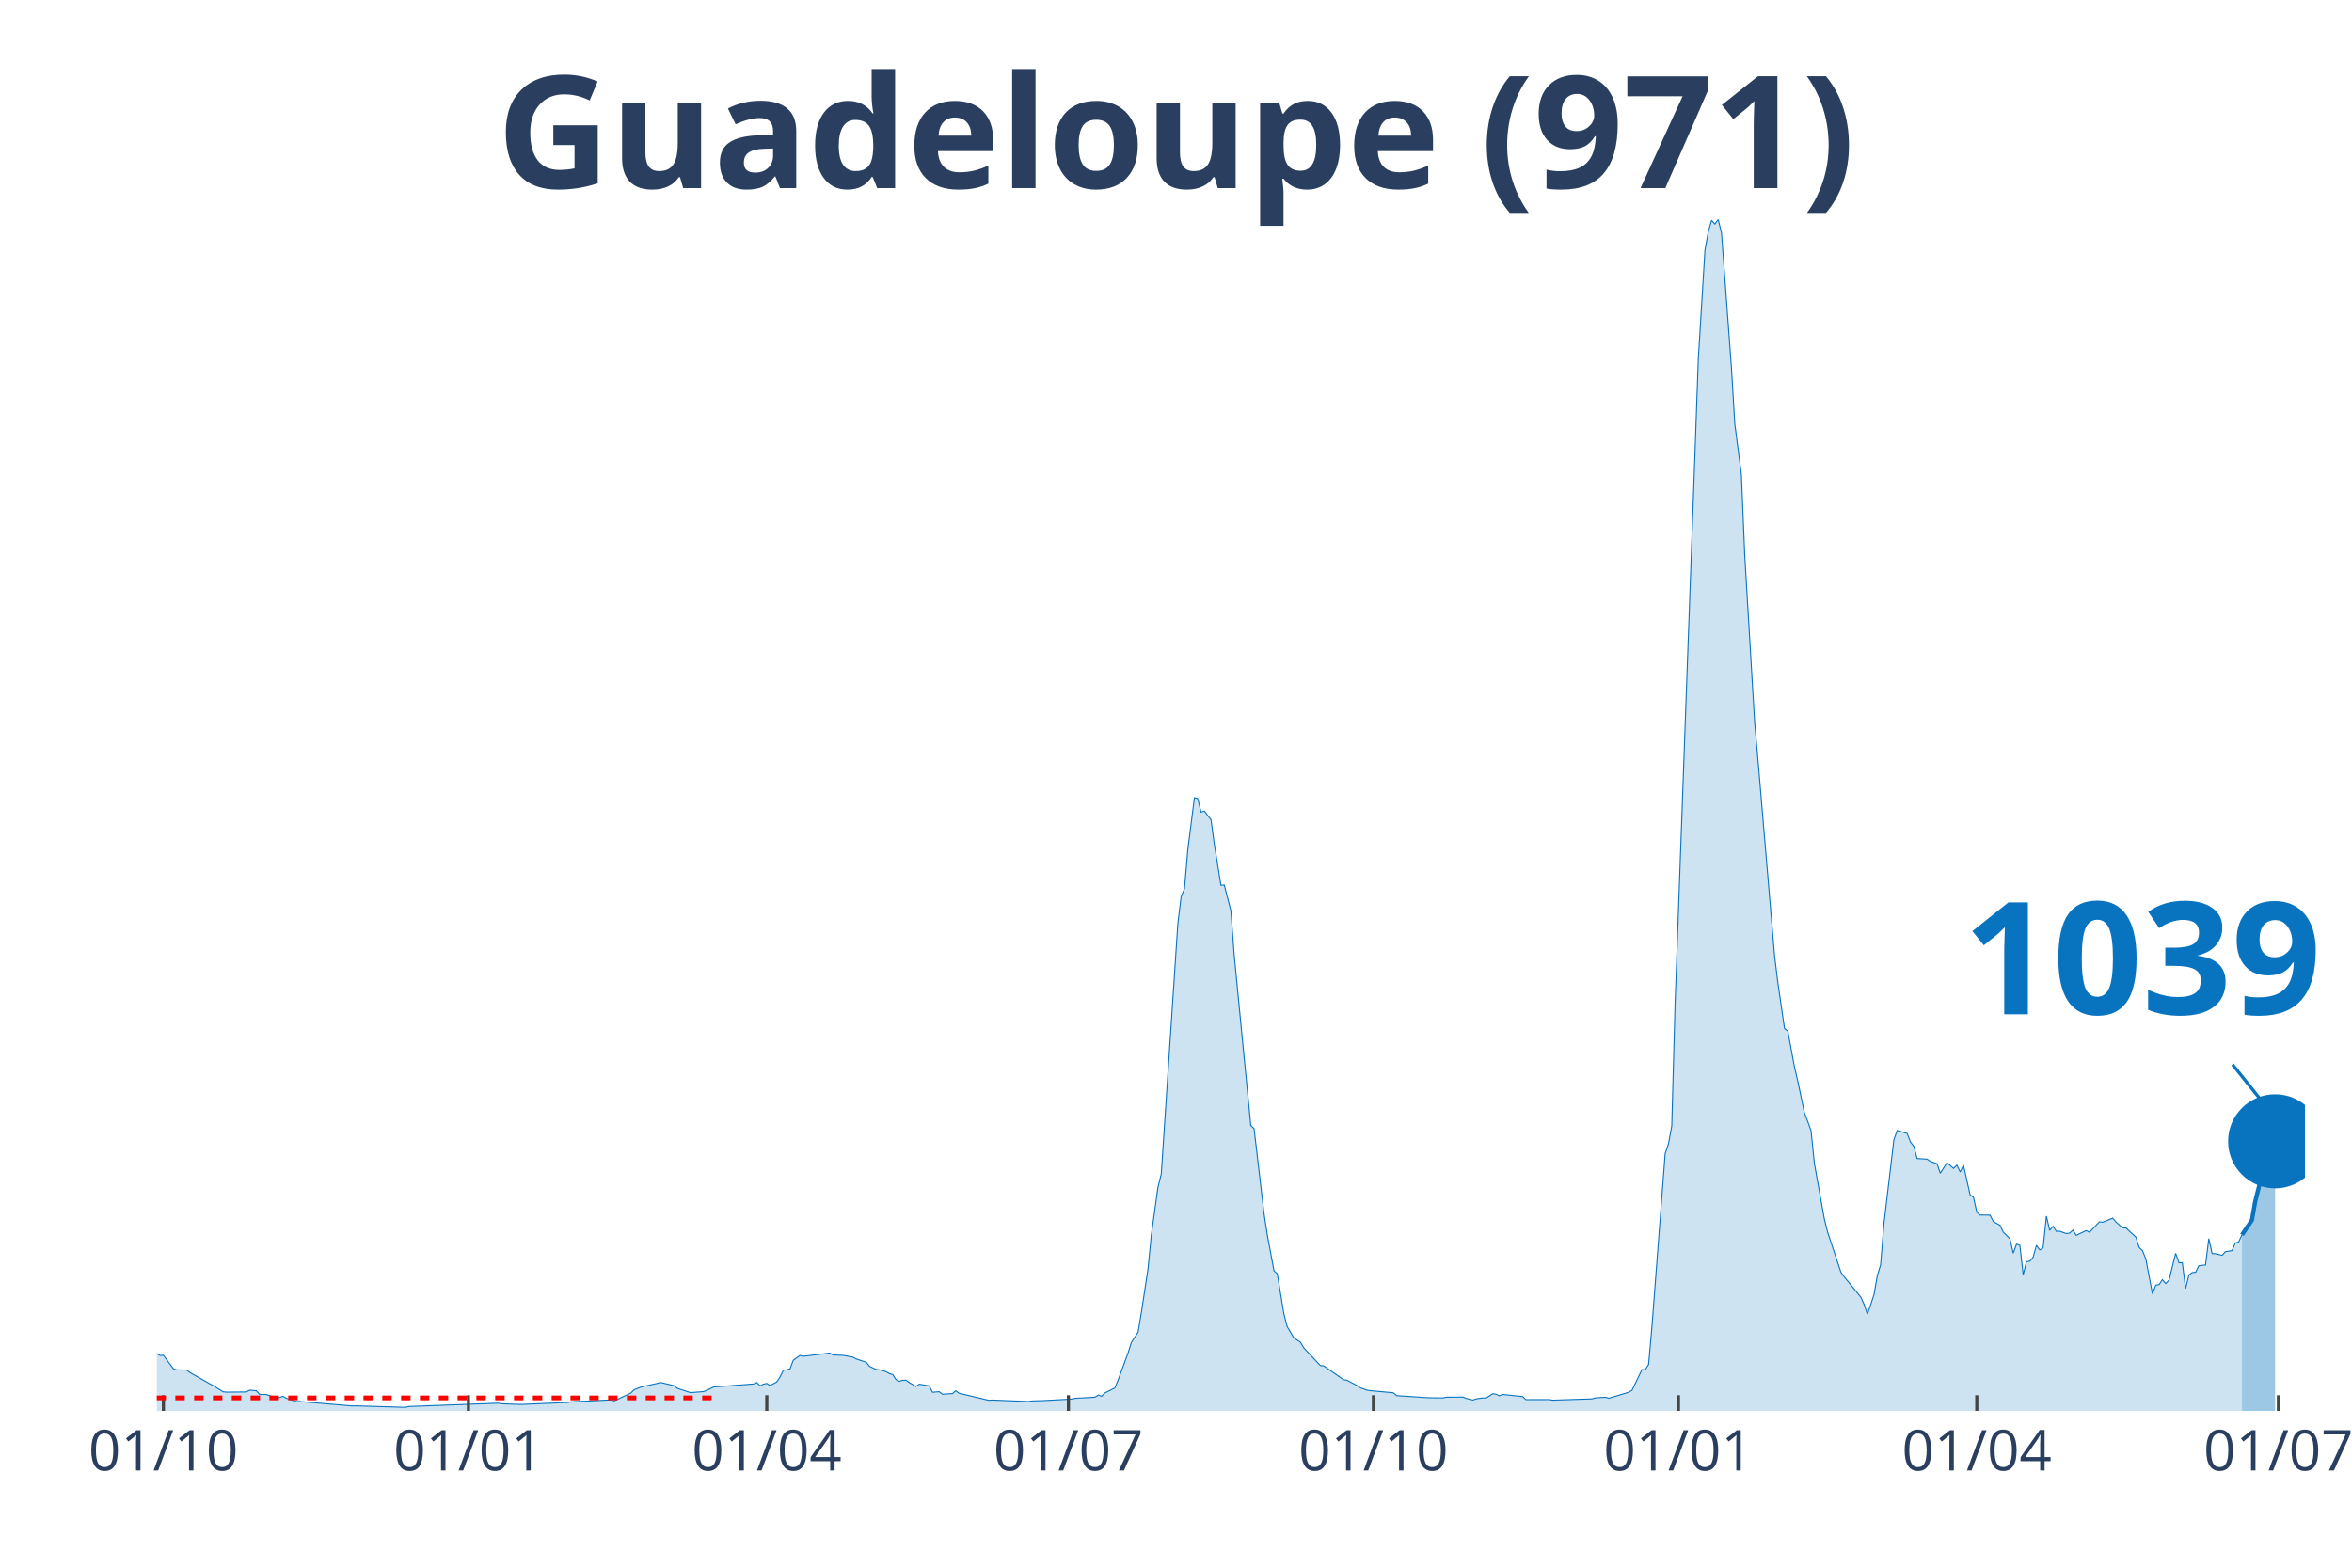
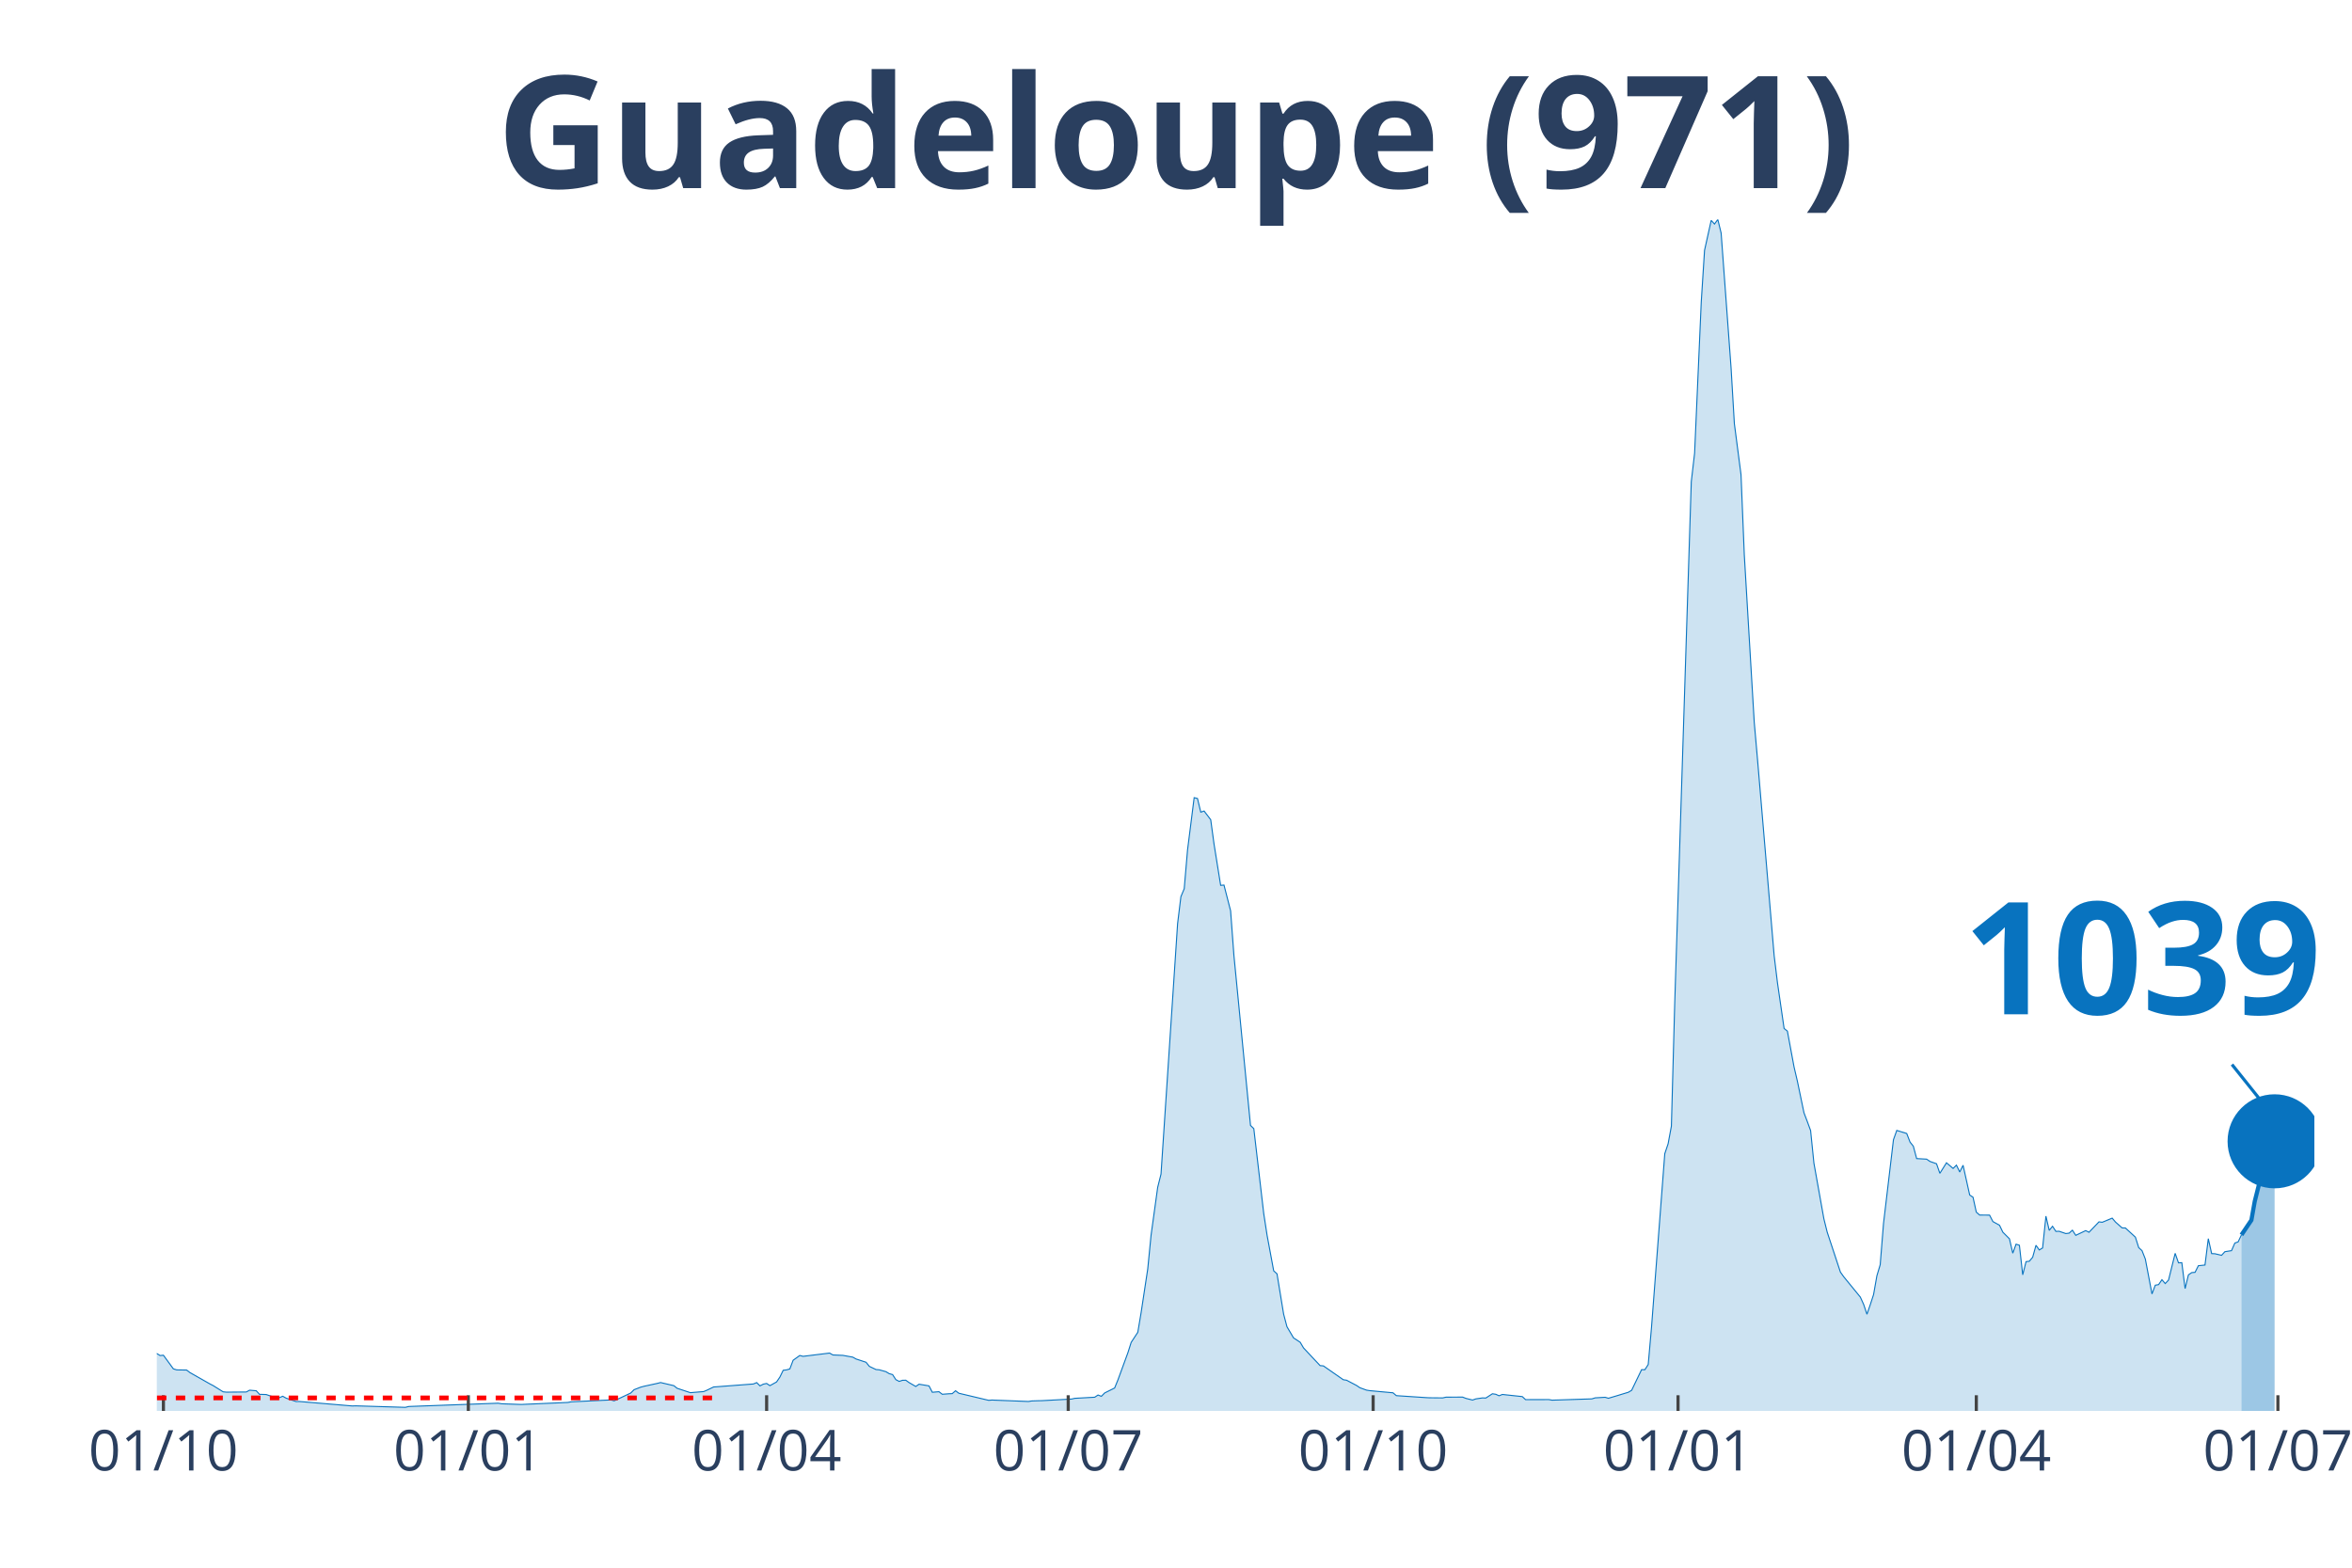
<svg xmlns="http://www.w3.org/2000/svg" class="main-svg" width="1125" height="750" style="" viewBox="0 0 750 500">
  <rect x="0" y="0" width="750" height="500" style="fill: rgb(0, 0, 0); fill-opacity: 0;" />
-   <defs id="defs-872a91">
+   <defs id="defs-a3d61d">
    <g class="clips">
-       <clipPath id="clip872a91xyplot" class="plotclip">
-         <rect width="685" height="380" />
+       <clipPath id="clipa3d61dxyplot" class="plotclip">
+         <rect width="688" height="380" />
      </clipPath>
-       <clipPath class="axesclip" id="clip872a91x">
-         <rect x="50" y="0" width="685" height="500" />
+       <clipPath class="axesclip" id="clipa3d61dx">
+         <rect x="50" y="0" width="688" height="500" />
      </clipPath>
-       <clipPath class="axesclip" id="clip872a91y">
+       <clipPath class="axesclip" id="clipa3d61dy">
        <rect x="0" y="70" width="750" height="380" />
      </clipPath>
-       <clipPath class="axesclip" id="clip872a91xy">
-         <rect x="50" y="70" width="685" height="380" />
+       <clipPath class="axesclip" id="clipa3d61dxy">
+         <rect x="50" y="70" width="688" height="380" />
      </clipPath>
    </g>
    <g class="gradients" />
  </defs>
  <g class="bglayer">
-     <rect class="bg" x="50" y="70" width="685" height="380" style="fill: rgb(0, 0, 0); fill-opacity: 0; stroke-width: 0;" />
+     <rect class="bg" x="50" y="70" width="688" height="380" style="fill: rgb(0, 0, 0); fill-opacity: 0; stroke-width: 0;" />
  </g>
  <g class="layer-below">
    <g class="imagelayer" />
    <g class="shapelayer" />
  </g>
  <g class="cartesianlayer">
    <g class="subplot xy">
      <g class="layer-subplot">
        <g class="shapelayer" />
        <g class="imagelayer" />
      </g>
      <g class="gridlayer">
        <g class="x">
          <path class="xgrid crisp" transform="translate(52.11,0)" d="M0,70v380" style="stroke: rgb(255, 255, 255); stroke-opacity: 1; stroke-width: 1px;" />
-           <path class="xgrid crisp" transform="translate(149.37,0)" d="M0,70v380" style="stroke: rgb(255, 255, 255); stroke-opacity: 1; stroke-width: 1px;" />
-           <path class="xgrid crisp" transform="translate(244.51,0)" d="M0,70v380" style="stroke: rgb(255, 255, 255); stroke-opacity: 1; stroke-width: 1px;" />
-           <path class="xgrid crisp" transform="translate(340.7,0)" d="M0,70v380" style="stroke: rgb(255, 255, 255); stroke-opacity: 1; stroke-width: 1px;" />
-           <path class="xgrid crisp" transform="translate(437.96,0)" d="M0,70v380" style="stroke: rgb(255, 255, 255); stroke-opacity: 1; stroke-width: 1px;" />
-           <path class="xgrid crisp" transform="translate(535.21,0)" d="M0,70v380" style="stroke: rgb(255, 255, 255); stroke-opacity: 1; stroke-width: 1px;" />
-           <path class="xgrid crisp" transform="translate(630.35,0)" d="M0,70v380" style="stroke: rgb(255, 255, 255); stroke-opacity: 1; stroke-width: 1px;" />
-           <path class="xgrid crisp" transform="translate(726.54,0)" d="M0,70v380" style="stroke: rgb(255, 255, 255); stroke-opacity: 1; stroke-width: 1px;" />
+           <path class="xgrid crisp" transform="translate(149.34,0)" d="M0,70v380" style="stroke: rgb(255, 255, 255); stroke-opacity: 1; stroke-width: 1px;" />
+           <path class="xgrid crisp" transform="translate(244.46,0)" d="M0,70v380" style="stroke: rgb(255, 255, 255); stroke-opacity: 1; stroke-width: 1px;" />
+           <path class="xgrid crisp" transform="translate(340.63,0)" d="M0,70v380" style="stroke: rgb(255, 255, 255); stroke-opacity: 1; stroke-width: 1px;" />
+           <path class="xgrid crisp" transform="translate(437.86,0)" d="M0,70v380" style="stroke: rgb(255, 255, 255); stroke-opacity: 1; stroke-width: 1px;" />
+           <path class="xgrid crisp" transform="translate(535.09,0)" d="M0,70v380" style="stroke: rgb(255, 255, 255); stroke-opacity: 1; stroke-width: 1px;" />
+           <path class="xgrid crisp" transform="translate(630.2,0)" d="M0,70v380" style="stroke: rgb(255, 255, 255); stroke-opacity: 1; stroke-width: 1px;" />
+           <path class="xgrid crisp" transform="translate(726.37,0)" d="M0,70v380" style="stroke: rgb(255, 255, 255); stroke-opacity: 1; stroke-width: 1px;" />
        </g>
        <g class="y" />
      </g>
      <g class="zerolinelayer" />
      <path class="xlines-below" />
      <path class="ylines-below" />
      <g class="overlines-below" />
      <g class="xaxislayer-below" />
      <g class="yaxislayer-below" />
      <g class="overaxes-below" />
-       <g class="plot" transform="translate(50, 70)" clip-path="url('#clip872a91xyplot')">
+       <g class="plot" transform="translate(50, 70)" clip-path="url('#clipa3d61dxyplot')">
        <g class="scatterlayer mlayer">
-           <g class="trace scatter trace051fb8" style="stroke-miterlimit: 2;">
+           <g class="trace scatter trace77b19b" style="stroke-miterlimit: 2;">
            <g class="fills">
              <g>
-                 <path class="js-fill" d="M664.92,380L-143.77,380L-143.77,380L-56.03,378.59L-54.97,377.85L-47.57,374.09L-46.51,373.1L-42.28,372.67L-41.23,371.02L-37,366.08L-35.94,365.81L-34.88,365.64L-33.83,363.93L-27.48,360.7L-26.43,361.31L-24.31,360.32L-23.26,359.25L-22.2,359.71L-21.14,359.05L-17.97,357.47L-16.91,356.26L-14.8,354.9L-13.74,355.41L-10.57,353.89L-9.51,355.25L-7.4,356.13L-6.34,356.06L-5.29,356.5L-4.23,358.22L-3.17,360.13L-2.11,360.41L1.06,362.34L2.11,362.24L5.29,366.58L6.34,366.91L9.51,366.96L10.57,367.77L16.91,371.37L17.97,371.92L21.14,373.9L22.2,374.01L28.54,373.96L29.6,373.39L31.71,373.57L32.77,374.71L34.88,374.77L35.94,375.13L38.06,375.78L39.11,375.76L40.17,375.32L41.23,375.92L44.4,377.01L45.46,376.99L62.37,378.42L63.43,378.38L79.28,378.86L80.34,378.59L108.88,377.54L109.94,377.72L115.22,377.91L116.28,377.94L131.08,377.3L132.14,377.1L144.82,376.49L145.88,376.79L151.17,374.29L152.22,373.24L154.34,372.42L155.39,372.14L159.62,371.22L160.68,370.95L164.91,371.94L165.96,372.78L170.19,374.18L171.25,374.09L174.42,373.83L175.48,373.39L177.59,372.36L178.65,372.29L190.28,371.41L191.33,370.97L192.39,372.01L193.45,371.46L194.51,371.24L195.56,371.94L197.68,370.76L198.73,369.2L199.79,367.04L200.85,366.91L201.91,366.61L202.96,363.84L205.08,362.32L206.13,362.59L214.59,361.55L215.65,362.15L217.76,362.24L218.82,362.28L221.99,362.85L223.05,363.44L226.22,364.48L227.28,365.79L229.39,366.8L230.45,366.89L232.56,367.48L233.62,368.12L234.68,368.41L235.73,370.03L236.79,370.58L237.85,370.23L238.9,370.21L239.96,370.97L242.08,372.2L243.13,371.48L246.3,372.01L247.36,374.05L249.48,373.87L250.53,374.69L252.65,374.53L253.7,374.49L254.76,373.57L255.82,374.36L265.33,376.62L266.39,376.53L278.02,376.99L279.07,376.82L281.19,376.75L282.25,376.73L291.76,376.22L292.82,375.98L299.16,375.63L300.22,374.93L301.27,375.34L302.33,374.27L305.5,372.69L306.56,370.12L309.73,361.47L310.79,358.13L312.9,354.92L313.96,348.62L316.07,334.72L317.13,323.94L319.24,308.68L320.3,304.46L325.59,224.57L326.64,215.99L327.7,213.46L328.76,201.08L330.87,184.41L331.93,184.67L332.99,189.02L334.04,188.67L336.16,191.44L337.21,199.21L339.33,212.37L340.39,212.28L342.5,220.49L343.56,234.72L348.84,288.94L349.9,289.97L353.07,317.07L354.13,323.96L356.24,335.31L357.3,336.28L359.41,349.13L360.47,353.14L362.58,356.72L363.64,357.4L364.7,358.11L365.76,359.91L371.04,365.55L372.1,365.64L378.44,370.05L379.5,370.21L382.67,371.88L383.73,372.6L385.84,373.37L386.9,373.54L394.3,374.22L395.35,375.13L404.87,375.76L405.93,375.81L410.15,375.85L411.21,375.61L416.5,375.59L417.55,376L419.67,376.53L420.73,376.16L422.84,375.85L423.9,375.89L426.01,374.53L427.07,374.69L428.13,375.17L429.18,374.75L435.52,375.43L436.58,376.4L443.98,376.38L445.04,376.57L457.72,376.16L458.78,375.83L461.95,375.65L463.01,375.96L466.18,375.02L467.24,374.69L469.35,374.05L470.41,373.43L473.58,366.85L474.64,366.85L475.69,365.2L476.75,353.34L480.98,297.96L482.04,294.82L483.09,289.16L484.15,250.05L490.49,74.55L491.55,44.62L493.67,9.84L494.72,4L495.78,0.29L496.84,1.45L497.89,0L498.95,4.33L502.12,47.34L503.18,65.11L505.29,81.38L506.35,107.01L509.52,160.37L510.58,172.4L515.86,234.81L516.92,243.42L519.04,258.02L520.09,258.87L522.21,270.29L523.26,274.77L525.38,284.92L526.44,287.68L527.49,290.58L528.55,300.99L531.72,318.71L532.78,322.97L537.01,335.73L538.06,337.22L543.35,343.68L544.41,346.01L545.46,349.17L546.52,346.14L547.58,342.89L548.63,336.89L549.69,333.38L550.75,320.21L553.92,293.5L554.98,290.54L558.15,291.51L559.21,294.25L560.26,295.57L561.32,299.52L564.49,299.7L565.55,300.42L567.66,301.17L568.72,304.22L570.83,300.86L571.89,301.76L572.95,302.66L574,301.61L575.06,303.8L576.12,301.65L578.23,311.14L579.29,311.84L580.35,316.6L581.4,317.53L584.58,317.55L585.63,319.61L587.75,320.78L588.8,322.99L590.92,325.1L591.98,329.69L593.03,326.82L594.09,327.17L595.15,336.59L596.2,332.39L597.26,332.26L598.32,330.99L599.38,327.17L600.43,328.66L601.49,328.02L602.55,317.88L603.6,322.42L604.66,321.11L605.72,322.73L606.77,322.71L608.89,323.43L609.95,323.3L611,322.36L612.06,324L615.23,322.49L616.29,323.02L619.46,319.7L620.52,319.83L623.69,318.51L624.75,319.77L626.86,321.63L627.92,321.66L631.09,324.58L632.15,327.91L633.2,328.88L634.26,331.56L636.37,342.69L637.43,339.9L638.49,339.71L639.54,338.15L640.6,339.38L641.66,338.26L643.77,329.74L644.83,332.77L645.89,332.72L646.94,340.98L648,336.61L649.06,335.88L650.12,335.8L651.17,333.69L653.29,333.47L654.34,325.06L655.4,329.82L656.46,329.87L658.57,330.37L659.63,329.21L661.74,328.88L662.8,326.46L663.86,326.09L664.92,323.85" style="fill: rgb(8, 115, 191); fill-opacity: 0.2; stroke-width: 0;" />
+                 <path class="js-fill" d="M664.75,380L-143.73,380L-143.73,380L-56.01,378.59L-54.96,377.85L-47.56,374.09L-46.5,373.1L-41.22,371.02L-40.16,369.44L-36.99,366.08L-35.93,365.81L-34.88,365.64L-33.82,363.93L-27.48,360.7L-26.42,361.31L-24.31,360.32L-23.25,359.25L-22.19,359.71L-21.14,359.05L-17.97,357.47L-16.91,356.26L-14.8,354.9L-13.74,355.41L-10.57,353.89L-9.51,355.25L-7.4,356.13L-6.34,356.06L-5.28,356.5L-4.23,358.22L-3.17,360.13L-2.11,360.41L1.06,362.34L2.11,362.24L5.28,366.58L6.34,366.91L9.51,366.96L10.57,367.77L16.91,371.37L17.97,371.92L21.14,373.9L22.19,374.01L28.53,373.96L29.59,373.39L31.71,373.57L32.76,374.71L34.88,374.77L35.93,375.13L38.05,375.78L39.1,375.76L40.16,375.32L41.22,375.92L44.39,377.01L45.44,376.99L62.35,378.42L63.41,378.38L79.26,378.86L80.32,378.59L108.85,377.54L109.91,377.72L115.2,377.91L116.25,377.94L131.05,377.3L132.1,377.1L144.79,376.49L145.84,376.79L151.13,374.29L152.18,373.24L154.3,372.42L155.35,372.14L159.58,371.22L160.64,370.95L164.87,371.94L165.92,372.78L170.15,374.18L171.21,374.09L174.38,373.83L175.43,373.39L177.55,372.36L178.61,372.29L190.23,371.41L191.29,370.97L192.34,372.01L193.4,371.46L194.46,371.24L195.51,371.94L197.63,370.76L198.69,369.2L199.74,367.04L200.8,366.91L201.86,366.61L202.91,363.84L205.03,362.32L206.08,362.59L214.54,361.55L215.59,362.15L217.71,362.24L218.76,362.28L221.94,362.85L222.99,363.44L226.16,364.48L227.22,365.79L229.33,366.8L230.39,366.89L232.5,367.48L233.56,368.12L234.62,368.41L235.67,370.03L236.73,370.58L237.79,370.23L238.84,370.21L239.9,370.97L242.02,372.2L243.07,371.48L246.24,372.01L247.3,374.05L249.41,373.87L250.47,374.69L252.58,374.53L253.64,374.49L254.7,373.57L255.75,374.36L265.27,376.62L266.32,376.53L277.95,376.99L279,376.82L281.12,376.75L282.18,376.73L291.69,376.22L292.74,375.98L299.08,375.63L300.14,374.93L301.2,375.34L302.25,374.27L305.43,372.69L306.48,370.12L309.65,361.47L310.71,358.13L312.82,354.92L313.88,348.62L315.99,334.72L317.05,323.94L319.16,308.68L320.22,304.46L325.51,224.57L326.56,215.99L327.62,213.46L328.68,201.08L330.79,184.41L331.85,184.67L332.9,189.02L333.96,188.67L336.07,191.44L337.13,199.21L339.24,212.37L340.3,212.28L342.41,220.49L343.47,234.72L348.76,288.94L349.81,289.97L352.98,317.07L354.04,323.96L356.15,335.31L357.21,336.28L359.32,349.13L360.38,353.14L362.49,356.72L363.55,357.4L364.61,358.11L365.67,359.91L370.95,365.55L372.01,365.64L378.35,370.05L379.4,370.21L382.57,371.88L383.63,372.6L385.75,373.37L386.8,373.54L394.2,374.22L395.26,375.13L404.77,375.76L405.82,375.81L410.05,375.85L411.11,375.61L416.39,375.59L417.45,376L419.56,376.53L420.62,376.16L422.73,375.85L423.79,375.89L425.9,374.53L426.96,374.69L428.02,375.17L429.08,374.75L435.42,375.43L436.47,376.4L443.87,376.38L444.93,376.57L457.61,376.16L458.67,375.83L461.84,375.65L462.89,375.96L466.06,375.02L467.12,374.69L469.24,374.05L470.29,373.43L473.46,366.85L474.52,366.85L475.58,365.2L476.63,353.34L480.86,297.96L481.92,294.82L482.97,289.16L484.03,250.05L489.31,83.66L490.37,74.55L492.49,26.33L493.54,9.84L495.66,0.29L496.71,1.45L497.77,0L498.83,4.33L502,47.34L503.05,65.11L505.17,81.38L506.22,107.01L509.39,160.37L510.45,172.4L515.74,234.81L516.79,243.42L518.91,258.02L519.96,258.87L522.08,270.29L523.13,274.77L525.25,284.92L526.3,287.68L527.36,290.58L528.42,300.99L531.59,318.71L532.65,322.97L536.87,335.73L537.93,337.22L543.21,343.68L544.27,346.01L545.33,349.17L546.38,346.14L547.44,342.89L548.5,336.89L549.55,333.38L550.61,320.21L553.78,293.5L554.84,290.54L558.01,291.51L559.07,294.25L560.12,295.57L561.18,299.52L564.35,299.7L565.41,300.42L567.52,301.17L568.58,304.22L570.69,300.86L571.75,301.76L572.8,302.66L573.86,301.61L574.92,303.8L575.98,301.65L578.09,311.14L579.15,311.84L580.2,316.6L581.26,317.53L584.43,317.55L585.49,319.61L587.6,320.78L588.66,322.99L590.77,325.1L591.83,329.69L592.88,326.82L593.94,327.17L595,336.59L596.06,332.39L597.11,332.26L598.17,330.99L599.23,327.17L600.28,328.66L601.34,328.02L602.4,317.88L603.45,322.42L604.51,321.11L605.57,322.73L606.62,322.71L608.74,323.43L609.79,323.3L610.85,322.36L611.91,324L615.08,322.49L616.14,323.02L619.31,319.7L620.36,319.83L623.53,318.51L624.59,319.77L626.7,321.63L627.76,321.66L630.93,324.58L631.99,327.91L633.04,328.88L634.1,331.56L636.22,342.69L637.27,339.9L638.33,339.71L639.39,338.15L640.44,339.38L641.5,338.26L643.61,329.74L644.67,332.77L645.73,332.72L646.78,340.98L647.84,336.61L648.9,335.88L649.95,335.8L651.01,333.69L653.12,333.47L654.18,325.06L655.24,329.82L656.29,329.87L658.41,330.37L659.47,329.21L661.58,328.88L662.64,326.46L663.69,326.09L664.75,323.85" style="fill: rgb(8, 115, 191); fill-opacity: 0.2; stroke-width: 0;" />
              </g>
            </g>
            <g class="errorbars" />
            <g class="lines">
-               <path class="js-line" d="M-143.77,380L-56.03,378.59L-54.97,377.85L-47.57,374.09L-46.51,373.1L-42.28,372.67L-41.23,371.02L-37,366.08L-35.94,365.81L-34.88,365.64L-33.83,363.93L-27.48,360.7L-26.43,361.31L-24.31,360.32L-23.26,359.25L-22.2,359.71L-21.14,359.05L-17.97,357.47L-16.91,356.26L-14.8,354.9L-13.74,355.41L-10.57,353.89L-9.51,355.25L-7.4,356.13L-6.34,356.06L-5.29,356.5L-4.23,358.22L-3.17,360.13L-2.11,360.41L1.06,362.34L2.11,362.24L5.29,366.58L6.34,366.91L9.51,366.96L10.57,367.77L16.91,371.37L17.97,371.92L21.14,373.9L22.2,374.01L28.54,373.96L29.6,373.39L31.71,373.57L32.77,374.71L34.88,374.77L35.94,375.13L38.06,375.78L39.11,375.76L40.17,375.32L41.23,375.92L44.4,377.01L45.46,376.99L62.37,378.42L63.43,378.38L79.28,378.86L80.34,378.59L108.88,377.54L109.94,377.72L115.22,377.91L116.28,377.94L131.08,377.3L132.14,377.1L144.82,376.49L145.88,376.79L151.17,374.29L152.22,373.24L154.34,372.42L155.39,372.14L159.62,371.22L160.68,370.95L164.91,371.94L165.96,372.78L170.19,374.18L171.25,374.09L174.42,373.83L175.48,373.39L177.59,372.36L178.65,372.29L190.28,371.41L191.33,370.97L192.39,372.01L193.45,371.46L194.51,371.24L195.56,371.94L197.68,370.76L198.73,369.2L199.79,367.04L200.85,366.91L201.91,366.61L202.96,363.84L205.08,362.32L206.13,362.59L214.59,361.55L215.65,362.15L217.76,362.24L218.82,362.28L221.99,362.85L223.05,363.44L226.22,364.48L227.28,365.79L229.39,366.8L230.45,366.89L232.56,367.48L233.62,368.12L234.68,368.41L235.73,370.03L236.79,370.58L237.85,370.23L238.9,370.21L239.96,370.97L242.08,372.2L243.13,371.48L246.3,372.01L247.36,374.05L249.48,373.87L250.53,374.69L252.65,374.53L253.7,374.49L254.76,373.57L255.82,374.36L265.33,376.62L266.39,376.53L278.02,376.99L279.07,376.82L281.19,376.75L282.25,376.73L291.76,376.22L292.82,375.98L299.16,375.63L300.22,374.93L301.27,375.34L302.33,374.27L305.5,372.69L306.56,370.12L309.73,361.47L310.79,358.13L312.9,354.92L313.96,348.62L316.07,334.72L317.13,323.94L319.24,308.68L320.3,304.46L325.59,224.57L326.64,215.99L327.7,213.46L328.76,201.08L330.87,184.41L331.93,184.67L332.99,189.02L334.04,188.67L336.16,191.44L337.21,199.21L339.33,212.37L340.39,212.28L342.5,220.49L343.56,234.72L348.84,288.94L349.9,289.97L353.07,317.07L354.13,323.96L356.24,335.31L357.3,336.28L359.41,349.13L360.47,353.14L362.58,356.72L363.64,357.4L364.7,358.11L365.76,359.91L371.04,365.55L372.1,365.64L378.44,370.05L379.5,370.21L382.67,371.88L383.73,372.6L385.84,373.37L386.9,373.54L394.3,374.22L395.35,375.13L404.87,375.76L405.93,375.81L410.15,375.85L411.21,375.61L416.5,375.59L417.55,376L419.67,376.53L420.73,376.16L422.84,375.85L423.9,375.89L426.01,374.53L427.07,374.69L428.13,375.17L429.18,374.75L435.52,375.43L436.58,376.4L443.98,376.38L445.04,376.57L457.72,376.16L458.78,375.83L461.95,375.65L463.01,375.96L466.18,375.02L467.24,374.69L469.35,374.05L470.41,373.43L473.58,366.85L474.64,366.85L475.69,365.2L476.75,353.34L480.98,297.96L482.04,294.82L483.09,289.16L484.15,250.05L490.49,74.55L491.55,44.62L493.67,9.84L494.72,4L495.78,0.29L496.84,1.45L497.89,0L498.95,4.33L502.12,47.34L503.18,65.11L505.29,81.38L506.35,107.01L509.52,160.37L510.58,172.4L515.86,234.81L516.92,243.42L519.04,258.02L520.09,258.87L522.21,270.29L523.26,274.77L525.38,284.92L526.44,287.68L527.49,290.58L528.55,300.99L531.72,318.71L532.78,322.97L537.01,335.73L538.06,337.22L543.35,343.68L544.41,346.01L545.46,349.17L546.52,346.14L547.58,342.89L548.63,336.89L549.69,333.38L550.75,320.21L553.92,293.5L554.98,290.54L558.15,291.51L559.21,294.25L560.26,295.57L561.32,299.52L564.49,299.7L565.55,300.42L567.66,301.17L568.72,304.22L570.83,300.86L571.89,301.76L572.95,302.66L574,301.61L575.06,303.8L576.12,301.65L578.23,311.14L579.29,311.84L580.35,316.6L581.4,317.53L584.58,317.55L585.63,319.61L587.75,320.78L588.8,322.99L590.92,325.1L591.98,329.69L593.03,326.82L594.09,327.17L595.15,336.59L596.2,332.39L597.26,332.26L598.32,330.99L599.38,327.17L600.43,328.66L601.49,328.02L602.55,317.88L603.6,322.42L604.66,321.11L605.72,322.73L606.77,322.71L608.89,323.43L609.95,323.3L611,322.36L612.06,324L615.23,322.49L616.29,323.02L619.46,319.7L620.52,319.83L623.69,318.51L624.75,319.77L626.86,321.63L627.92,321.66L631.09,324.58L632.15,327.91L633.2,328.88L634.26,331.56L636.37,342.69L637.43,339.9L638.49,339.71L639.54,338.15L640.6,339.38L641.66,338.26L643.77,329.74L644.83,332.77L645.89,332.72L646.94,340.98L648,336.61L649.06,335.88L650.12,335.8L651.17,333.69L653.29,333.47L654.34,325.06L655.4,329.82L656.46,329.87L658.57,330.37L659.63,329.21L661.74,328.88L662.8,326.46L663.86,326.09L664.92,323.85" style="vector-effect: non-scaling-stroke; fill: none; stroke: rgb(8, 115, 191); stroke-opacity: 1; stroke-width: 0.5px; opacity: 1;" />
+               <path class="js-line" d="M-143.73,380L-56.01,378.59L-54.96,377.85L-47.56,374.09L-46.5,373.1L-41.22,371.02L-40.16,369.44L-36.99,366.08L-35.93,365.81L-34.88,365.64L-33.82,363.93L-27.48,360.7L-26.42,361.31L-24.31,360.32L-23.25,359.25L-22.19,359.71L-21.14,359.05L-17.97,357.47L-16.91,356.26L-14.8,354.9L-13.74,355.41L-10.57,353.89L-9.51,355.25L-7.4,356.13L-6.34,356.06L-5.28,356.5L-4.23,358.22L-3.17,360.13L-2.11,360.41L1.06,362.34L2.11,362.24L5.28,366.58L6.34,366.91L9.51,366.96L10.57,367.77L16.91,371.37L17.97,371.92L21.14,373.9L22.19,374.01L28.53,373.96L29.59,373.39L31.71,373.57L32.76,374.71L34.88,374.77L35.93,375.13L38.05,375.78L39.1,375.76L40.16,375.32L41.22,375.92L44.39,377.01L45.44,376.99L62.35,378.42L63.41,378.38L79.26,378.86L80.32,378.59L108.85,377.54L109.91,377.72L115.2,377.91L116.25,377.94L131.05,377.3L132.1,377.1L144.79,376.49L145.84,376.79L151.13,374.29L152.18,373.24L154.3,372.42L155.35,372.14L159.58,371.22L160.64,370.95L164.87,371.94L165.92,372.78L170.15,374.18L171.21,374.09L174.38,373.83L175.43,373.39L177.55,372.36L178.61,372.29L190.23,371.41L191.29,370.97L192.34,372.01L193.4,371.46L194.46,371.24L195.51,371.94L197.63,370.76L198.69,369.2L199.74,367.04L200.8,366.91L201.86,366.61L202.91,363.84L205.03,362.32L206.08,362.59L214.54,361.55L215.59,362.15L217.71,362.24L218.76,362.28L221.94,362.85L222.99,363.44L226.16,364.48L227.22,365.79L229.33,366.8L230.39,366.89L232.5,367.48L233.56,368.12L234.62,368.41L235.67,370.03L236.73,370.58L237.79,370.23L238.84,370.21L239.9,370.97L242.02,372.2L243.07,371.48L246.24,372.01L247.3,374.05L249.41,373.87L250.47,374.69L252.58,374.53L253.64,374.49L254.7,373.57L255.75,374.36L265.27,376.62L266.32,376.53L277.95,376.99L279,376.82L281.12,376.75L282.18,376.73L291.69,376.22L292.74,375.98L299.08,375.63L300.14,374.93L301.2,375.34L302.25,374.27L305.43,372.69L306.48,370.12L309.65,361.47L310.71,358.13L312.82,354.92L313.88,348.62L315.99,334.72L317.05,323.94L319.16,308.68L320.22,304.46L325.51,224.57L326.56,215.99L327.62,213.46L328.68,201.08L330.79,184.41L331.85,184.67L332.9,189.02L333.96,188.67L336.07,191.44L337.13,199.21L339.24,212.37L340.3,212.28L342.41,220.49L343.47,234.72L348.76,288.94L349.81,289.97L352.98,317.07L354.04,323.96L356.15,335.31L357.21,336.28L359.32,349.13L360.38,353.14L362.49,356.72L363.55,357.4L364.61,358.11L365.67,359.91L370.95,365.55L372.01,365.64L378.35,370.05L379.4,370.21L382.57,371.88L383.63,372.6L385.75,373.37L386.8,373.54L394.2,374.22L395.26,375.13L404.77,375.76L405.82,375.81L410.05,375.85L411.11,375.61L416.39,375.59L417.45,376L419.56,376.53L420.62,376.16L422.73,375.85L423.79,375.89L425.9,374.53L426.96,374.69L428.02,375.17L429.08,374.75L435.42,375.43L436.47,376.4L443.87,376.38L444.93,376.57L457.61,376.16L458.67,375.83L461.84,375.65L462.89,375.96L466.06,375.02L467.12,374.69L469.24,374.05L470.29,373.43L473.46,366.85L474.52,366.85L475.58,365.2L476.63,353.34L480.86,297.96L481.92,294.82L482.97,289.16L484.03,250.05L489.31,83.66L490.37,74.55L492.49,26.33L493.54,9.84L495.66,0.29L496.71,1.45L497.77,0L498.83,4.33L502,47.34L503.05,65.11L505.17,81.38L506.22,107.01L509.39,160.37L510.45,172.4L515.74,234.81L516.79,243.42L518.91,258.02L519.96,258.87L522.08,270.29L523.13,274.77L525.25,284.92L526.3,287.68L527.36,290.58L528.42,300.99L531.59,318.71L532.65,322.97L536.87,335.73L537.93,337.22L543.21,343.68L544.27,346.01L545.33,349.17L546.38,346.14L547.44,342.89L548.5,336.89L549.55,333.38L550.61,320.21L553.78,293.5L554.84,290.54L558.01,291.51L559.07,294.25L560.12,295.57L561.18,299.52L564.35,299.7L565.41,300.42L567.52,301.17L568.58,304.22L570.69,300.86L571.75,301.76L572.8,302.66L573.86,301.61L574.92,303.8L575.98,301.65L578.09,311.14L579.15,311.84L580.2,316.6L581.26,317.53L584.43,317.55L585.49,319.61L587.6,320.78L588.66,322.99L590.77,325.1L591.83,329.69L592.88,326.82L593.94,327.17L595,336.59L596.06,332.39L597.11,332.26L598.17,330.99L599.23,327.17L600.28,328.66L601.34,328.02L602.4,317.88L603.45,322.42L604.51,321.11L605.57,322.73L606.62,322.71L608.74,323.43L609.79,323.3L610.85,322.36L611.91,324L615.08,322.49L616.14,323.02L619.31,319.7L620.36,319.83L623.53,318.51L624.59,319.77L626.7,321.63L627.76,321.66L630.93,324.58L631.99,327.91L633.04,328.88L634.1,331.56L636.22,342.69L637.27,339.9L638.33,339.71L639.39,338.15L640.44,339.38L641.5,338.26L643.61,329.74L644.67,332.77L645.73,332.72L646.78,340.98L647.84,336.61L648.9,335.88L649.95,335.8L651.01,333.69L653.12,333.47L654.18,325.06L655.24,329.82L656.29,329.87L658.41,330.37L659.47,329.21L661.58,328.88L662.64,326.46L663.69,326.09L664.75,323.85" style="vector-effect: non-scaling-stroke; fill: none; stroke: rgb(8, 115, 191); stroke-opacity: 1; stroke-width: 0.5px; opacity: 1;" />
            </g>
            <g class="points" />
            <g class="text" />
          </g>
-           <g class="trace scatter trace0f6b87" style="stroke-miterlimit: 2;">
+           <g class="trace scatter trace2e666a" style="stroke-miterlimit: 2;">
            <g class="fills">
              <g>
-                 <path class="js-fill" d="M675.49,380L664.92,380L664.92,323.85L668.09,319.15L669.14,313.18L673.37,296.42L674.43,294.56L675.49,294.01" style="fill: rgb(8, 115, 191); fill-opacity: 0.4; stroke-width: 0;" />
+                 <path class="js-fill" d="M675.32,380L664.75,380L664.75,323.85L667.92,319.15L668.98,313.18L673.2,296.42L674.26,294.56L675.32,294.01" style="fill: rgb(8, 115, 191); fill-opacity: 0.4; stroke-width: 0;" />
              </g>
            </g>
            <g class="errorbars" />
            <g class="lines">
-               <path class="js-line" d="M664.92,323.85L668.09,319.15L669.14,313.18L673.37,296.42L674.43,294.56L675.49,294.01" style="vector-effect: non-scaling-stroke; fill: none; stroke: rgb(8, 115, 191); stroke-opacity: 1; stroke-width: 2px; opacity: 1;" />
+               <path class="js-line" d="M664.75,323.85L667.92,319.15L668.98,313.18L673.2,296.42L674.26,294.56L675.32,294.01" style="vector-effect: non-scaling-stroke; fill: none; stroke: rgb(8, 115, 191); stroke-opacity: 1; stroke-width: 2px; opacity: 1;" />
            </g>
            <g class="points" />
            <g class="text" />
          </g>
-           <g class="trace scatter trace7eac9b" style="stroke-miterlimit: 2; opacity: 1;">
+           <g class="trace scatter trace56dd1a" style="stroke-miterlimit: 2; opacity: 1;">
            <g class="fills" />
            <g class="errorbars" />
            <g class="lines" />
            <g class="points">
-               <path class="point" transform="translate(675.49,294.01)" d="M15,0A15,15 0 1,1 0,-15A15,15 0 0,1 15,0Z" style="opacity: 1; stroke-width: 0px; fill: rgb(8, 115, 191); fill-opacity: 1;" />
+               <path class="point" transform="translate(675.32,294.01)" d="M15,0A15,15 0 1,1 0,-15A15,15 0 0,1 15,0Z" style="opacity: 1; stroke-width: 0px; fill: rgb(8, 115, 191); fill-opacity: 1;" />
            </g>
            <g class="text" />
          </g>
        </g>
      </g>
      <g class="overplot" />
      <path class="xlines-above crisp" style="fill: none; stroke-width: 1px; stroke: rgb(0, 0, 0); stroke-opacity: 0;" d="" />
      <path class="ylines-above crisp" style="fill: none;" d="M0,0" />
      <g class="overlines-above" />
      <g class="xaxislayer-above">
        <path class="xtick ticks crisp" d="M0,450v-5" transform="translate(52.11,0)" style="stroke: rgb(68, 68, 68); stroke-opacity: 1; stroke-width: 1px;" />
-         <path class="xtick ticks crisp" d="M0,450v-5" transform="translate(149.37,0)" style="stroke: rgb(68, 68, 68); stroke-opacity: 1; stroke-width: 1px;" />
-         <path class="xtick ticks crisp" d="M0,450v-5" transform="translate(244.51,0)" style="stroke: rgb(68, 68, 68); stroke-opacity: 1; stroke-width: 1px;" />
-         <path class="xtick ticks crisp" d="M0,450v-5" transform="translate(340.7,0)" style="stroke: rgb(68, 68, 68); stroke-opacity: 1; stroke-width: 1px;" />
-         <path class="xtick ticks crisp" d="M0,450v-5" transform="translate(437.96,0)" style="stroke: rgb(68, 68, 68); stroke-opacity: 1; stroke-width: 1px;" />
-         <path class="xtick ticks crisp" d="M0,450v-5" transform="translate(535.21,0)" style="stroke: rgb(68, 68, 68); stroke-opacity: 1; stroke-width: 1px;" />
-         <path class="xtick ticks crisp" d="M0,450v-5" transform="translate(630.35,0)" style="stroke: rgb(68, 68, 68); stroke-opacity: 1; stroke-width: 1px;" />
-         <path class="xtick ticks crisp" d="M0,450v-5" transform="translate(726.54,0)" style="stroke: rgb(68, 68, 68); stroke-opacity: 1; stroke-width: 1px;" />
+         <path class="xtick ticks crisp" d="M0,450v-5" transform="translate(149.34,0)" style="stroke: rgb(68, 68, 68); stroke-opacity: 1; stroke-width: 1px;" />
+         <path class="xtick ticks crisp" d="M0,450v-5" transform="translate(244.46,0)" style="stroke: rgb(68, 68, 68); stroke-opacity: 1; stroke-width: 1px;" />
+         <path class="xtick ticks crisp" d="M0,450v-5" transform="translate(340.63,0)" style="stroke: rgb(68, 68, 68); stroke-opacity: 1; stroke-width: 1px;" />
+         <path class="xtick ticks crisp" d="M0,450v-5" transform="translate(437.86,0)" style="stroke: rgb(68, 68, 68); stroke-opacity: 1; stroke-width: 1px;" />
+         <path class="xtick ticks crisp" d="M0,450v-5" transform="translate(535.09,0)" style="stroke: rgb(68, 68, 68); stroke-opacity: 1; stroke-width: 1px;" />
+         <path class="xtick ticks crisp" d="M0,450v-5" transform="translate(630.2,0)" style="stroke: rgb(68, 68, 68); stroke-opacity: 1; stroke-width: 1px;" />
+         <path class="xtick ticks crisp" d="M0,450v-5" transform="translate(726.37,0)" style="stroke: rgb(68, 68, 68); stroke-opacity: 1; stroke-width: 1px;" />
        <g class="xtick">
          <text text-anchor="middle" x="0" y="469" transform="translate(52.11,0)" style="font-family: 'Open Sans', verdana, arial, sans-serif; font-size: 18px; fill: rgb(42, 63, 95); fill-opacity: 1; white-space: pre;">01/10</text>
        </g>
        <g class="xtick">
-           <text text-anchor="middle" x="0" y="469" transform="translate(149.37,0)" style="font-family: 'Open Sans', verdana, arial, sans-serif; font-size: 18px; fill: rgb(42, 63, 95); fill-opacity: 1; white-space: pre;">01/01</text>
+           <text text-anchor="middle" x="0" y="469" transform="translate(149.34,0)" style="font-family: 'Open Sans', verdana, arial, sans-serif; font-size: 18px; fill: rgb(42, 63, 95); fill-opacity: 1; white-space: pre;">01/01</text>
        </g>
        <g class="xtick">
-           <text text-anchor="middle" x="0" y="469" transform="translate(244.51,0)" style="font-family: 'Open Sans', verdana, arial, sans-serif; font-size: 18px; fill: rgb(42, 63, 95); fill-opacity: 1; white-space: pre;">01/04</text>
+           <text text-anchor="middle" x="0" y="469" transform="translate(244.46,0)" style="font-family: 'Open Sans', verdana, arial, sans-serif; font-size: 18px; fill: rgb(42, 63, 95); fill-opacity: 1; white-space: pre;">01/04</text>
        </g>
        <g class="xtick">
-           <text text-anchor="middle" x="0" y="469" transform="translate(340.7,0)" style="font-family: 'Open Sans', verdana, arial, sans-serif; font-size: 18px; fill: rgb(42, 63, 95); fill-opacity: 1; white-space: pre;">01/07</text>
+           <text text-anchor="middle" x="0" y="469" transform="translate(340.63,0)" style="font-family: 'Open Sans', verdana, arial, sans-serif; font-size: 18px; fill: rgb(42, 63, 95); fill-opacity: 1; white-space: pre;">01/07</text>
        </g>
        <g class="xtick">
-           <text text-anchor="middle" x="0" y="469" transform="translate(437.96,0)" style="font-family: 'Open Sans', verdana, arial, sans-serif; font-size: 18px; fill: rgb(42, 63, 95); fill-opacity: 1; white-space: pre;">01/10</text>
+           <text text-anchor="middle" x="0" y="469" transform="translate(437.86,0)" style="font-family: 'Open Sans', verdana, arial, sans-serif; font-size: 18px; fill: rgb(42, 63, 95); fill-opacity: 1; white-space: pre;">01/10</text>
        </g>
        <g class="xtick">
-           <text text-anchor="middle" x="0" y="469" transform="translate(535.21,0)" style="font-family: 'Open Sans', verdana, arial, sans-serif; font-size: 18px; fill: rgb(42, 63, 95); fill-opacity: 1; white-space: pre;">01/01</text>
+           <text text-anchor="middle" x="0" y="469" transform="translate(535.09,0)" style="font-family: 'Open Sans', verdana, arial, sans-serif; font-size: 18px; fill: rgb(42, 63, 95); fill-opacity: 1; white-space: pre;">01/01</text>
        </g>
        <g class="xtick">
-           <text text-anchor="middle" x="0" y="469" transform="translate(630.35,0)" style="font-family: 'Open Sans', verdana, arial, sans-serif; font-size: 18px; fill: rgb(42, 63, 95); fill-opacity: 1; white-space: pre;">01/04</text>
+           <text text-anchor="middle" x="0" y="469" transform="translate(630.2,0)" style="font-family: 'Open Sans', verdana, arial, sans-serif; font-size: 18px; fill: rgb(42, 63, 95); fill-opacity: 1; white-space: pre;">01/04</text>
        </g>
        <g class="xtick">
-           <text text-anchor="middle" x="0" y="469" transform="translate(726.54,0)" style="font-family: 'Open Sans', verdana, arial, sans-serif; font-size: 18px; fill: rgb(42, 63, 95); fill-opacity: 1; white-space: pre;">01/07</text>
+           <text text-anchor="middle" x="0" y="469" transform="translate(726.37,0)" style="font-family: 'Open Sans', verdana, arial, sans-serif; font-size: 18px; fill: rgb(42, 63, 95); fill-opacity: 1; white-space: pre;">01/07</text>
        </g>
      </g>
      <g class="yaxislayer-above" />
      <g class="overaxes-above" />
    </g>
  </g>
  <g class="polarlayer" />
  <g class="ternarylayer" />
  <g class="geolayer" />
  <g class="funnelarealayer" />
  <g class="pielayer" />
  <g class="treemaplayer" />
  <g class="sunburstlayer" />
  <g class="glimages" />
-   <defs id="topdefs-872a91">
+   <defs id="topdefs-a3d61d">
    <g class="clips" />
  </defs>
  <g class="layer-above">
    <g class="imagelayer" />
    <g class="shapelayer">
-       <path data-index="0" fill-rule="evenodd" d="M-544.09,445.86L228.65,445.86" clip-path="url('#clip872a91xy')" style="opacity: 1; stroke: rgb(255, 0, 0); stroke-opacity: 1; fill: rgb(0, 0, 0); fill-opacity: 0; stroke-dasharray: 3px, 3px; stroke-width: 1.5px;" />
+       <path data-index="0" fill-rule="evenodd" d="M-543.94,445.86L228.61,445.86" clip-path="url('#clipa3d61dxy')" style="opacity: 1; stroke: rgb(255, 0, 0); stroke-opacity: 1; fill: rgb(0, 0, 0); fill-opacity: 0; stroke-dasharray: 3px, 3px; stroke-width: 1.5px;" />
    </g>
  </g>
  <g class="infolayer">
    <g class="g-gtitle">
      <text class="gtitle" x="375" y="25" text-anchor="middle" dy="0.7em" style="font-family: 'Open Sans', verdana, arial, sans-serif; font-size: 50px; fill: rgb(42, 63, 95); opacity: 1; font-weight: normal; white-space: pre;">
        <tspan style="font-weight:bold">Guadeloupe (971)</tspan>
      </text>
    </g>
    <g class="g-xtitle" />
    <g class="annotation" data-index="0" style="opacity: 1;">
-       <g class="annotation-text-g" transform="rotate(0,683.49,304.01)">
+       <g class="annotation-text-g" transform="rotate(0,683.32,304.01)">
        <g class="cursor-pointer" transform="translate(611, 268)">
          <rect class="bg" x="0.5" y="0.5" width="143" height="71" style="stroke-width: 1px; stroke: rgb(0, 0, 0); stroke-opacity: 0; fill: rgb(255, 255, 255); fill-opacity: 0.6;" />
          <text class="annotation-text" text-anchor="middle" x="72.078" y="55.5" style="font-family: 'Open Sans', verdana, arial, sans-serif; font-size: 50px; fill: rgb(8, 115, 191); fill-opacity: 1; white-space: pre;">
            <tspan style="font-weight:bold">1039 </tspan>
          </text>
        </g>
      </g>
      <g class="annotation-arrow-g" style="opacity: 1;">
-         <path d="M711.89,339.51L723.49,354.01" style="stroke-width: 1px; stroke: rgb(8, 115, 191); stroke-opacity: 1; stroke-dasharray: 0px, 0px, 18.569px, 18.569px;" />
+         <path d="M711.72,339.51L723.32,354.01" style="stroke-width: 1px; stroke: rgb(8, 115, 191); stroke-opacity: 1; stroke-dasharray: 0px, 0px, 18.569px, 18.569px;" />
      </g>
    </g>
  </g>
</svg>
